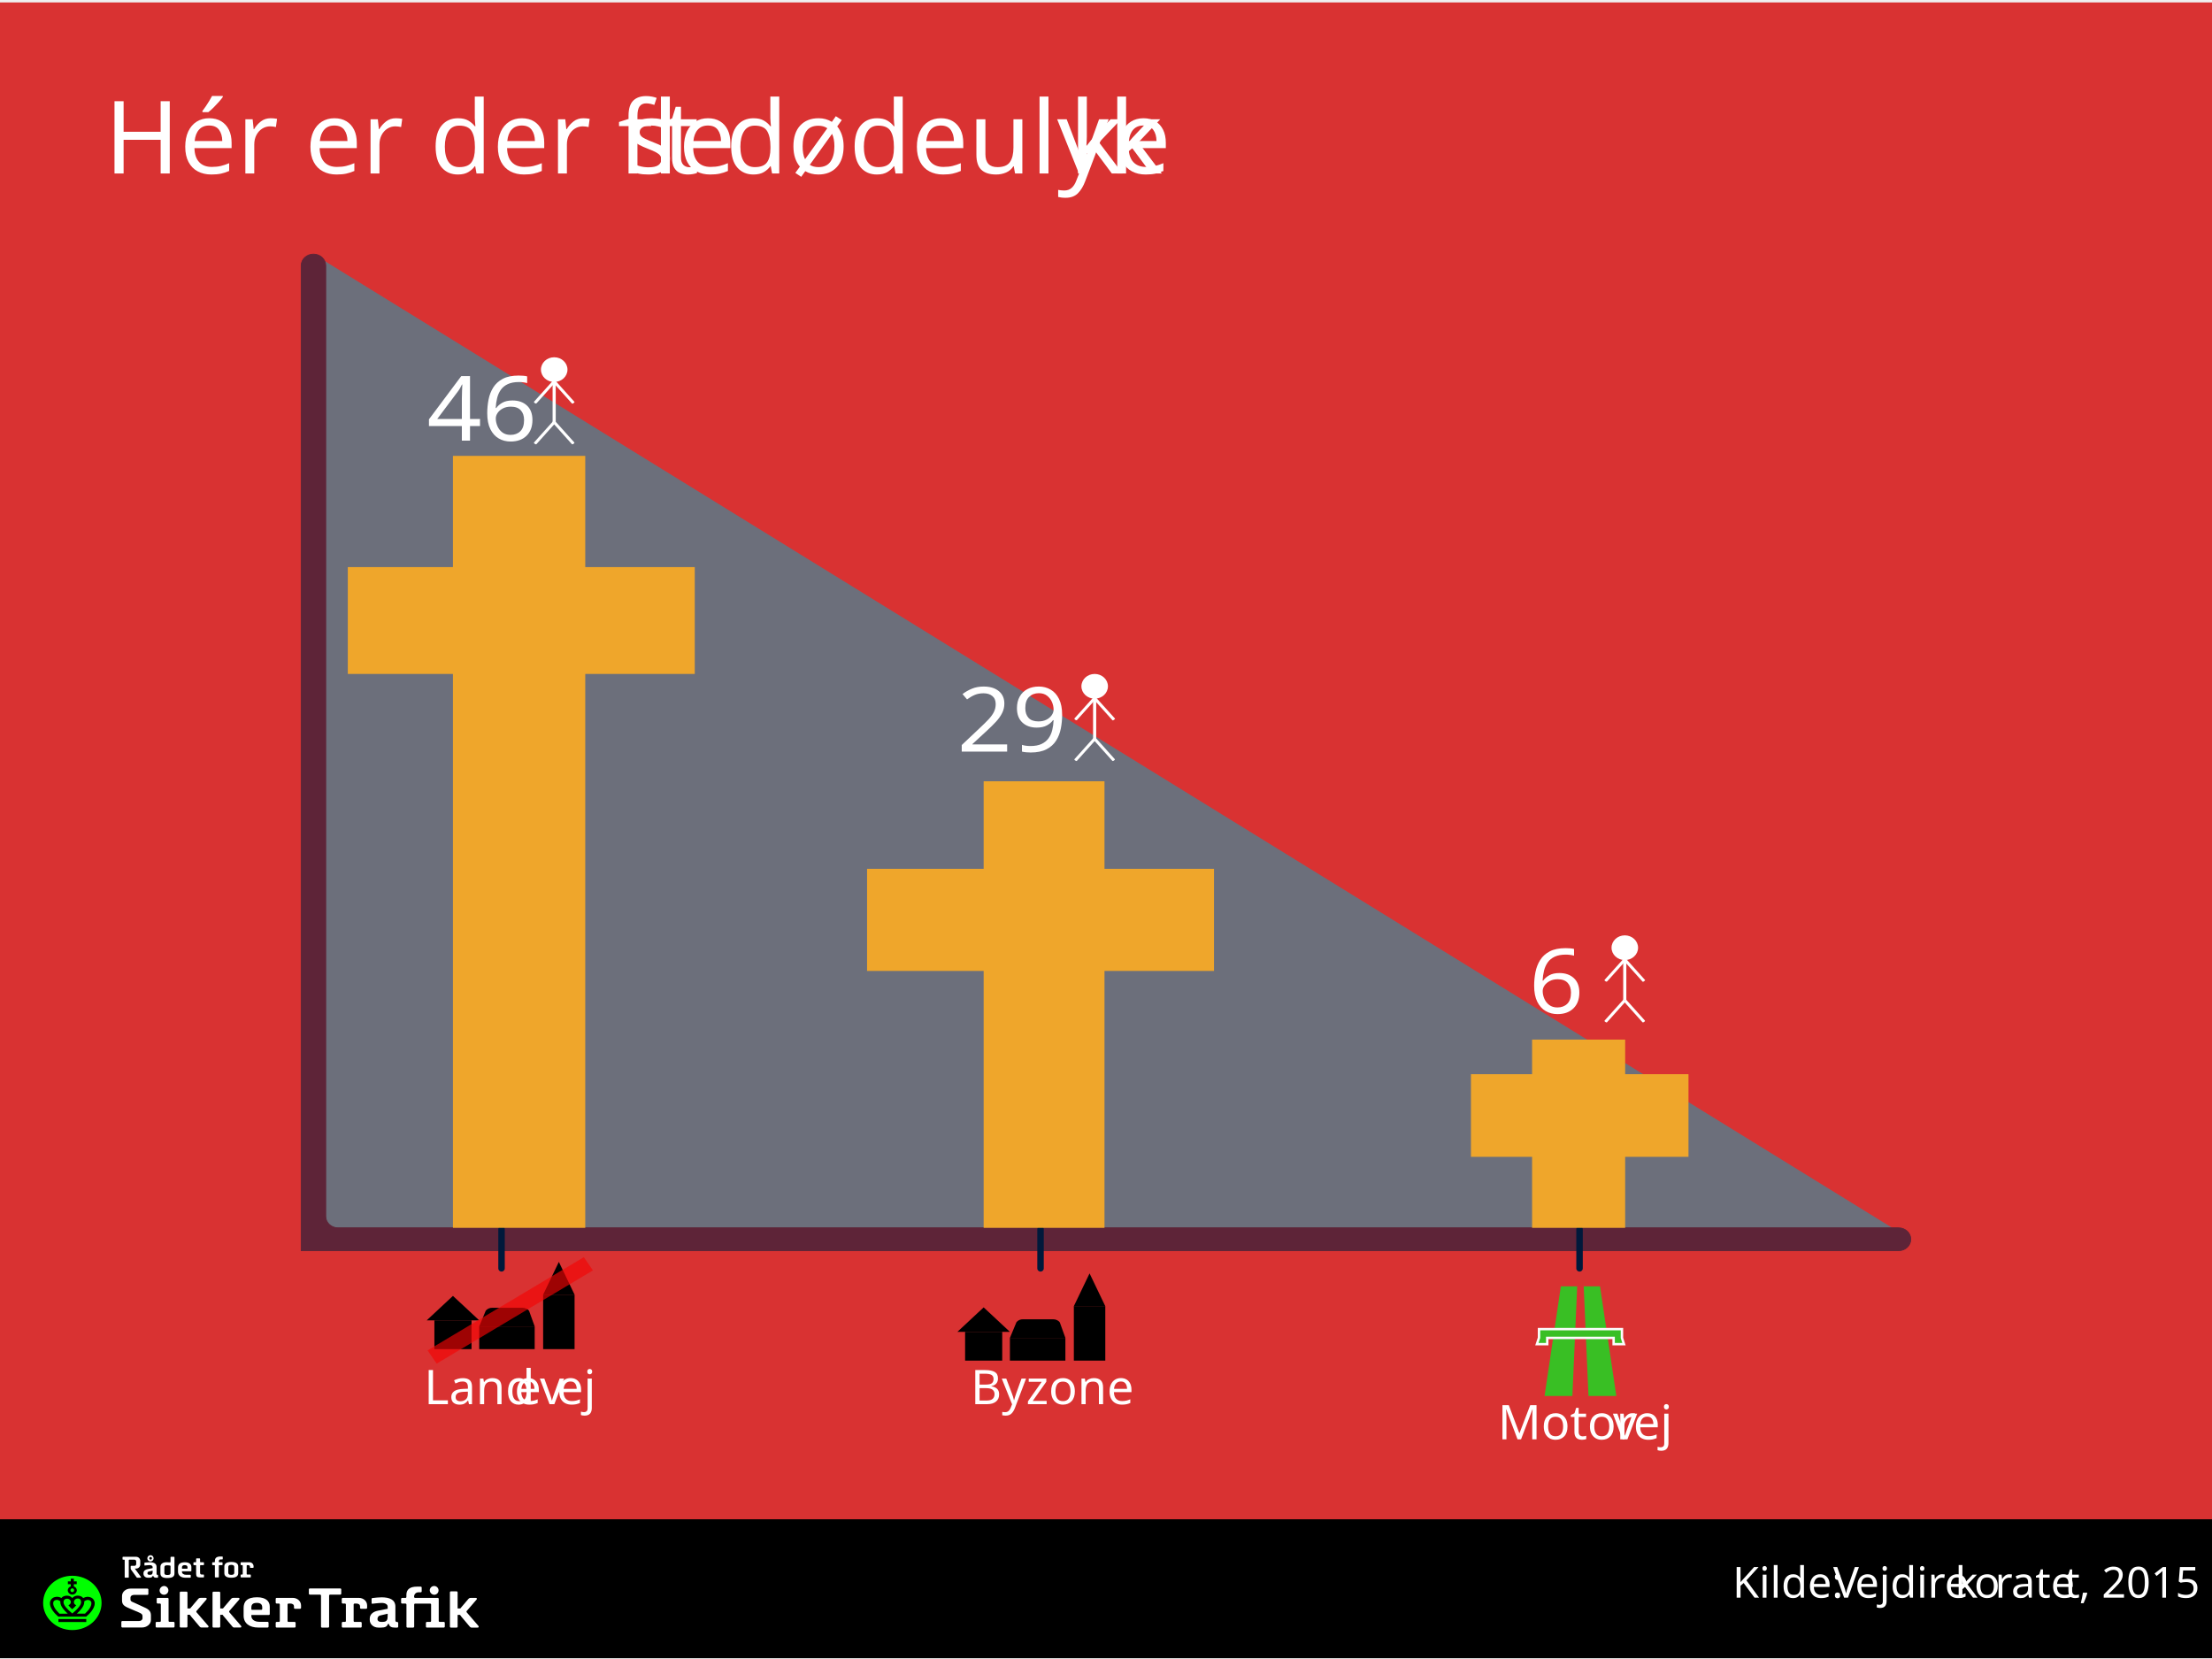
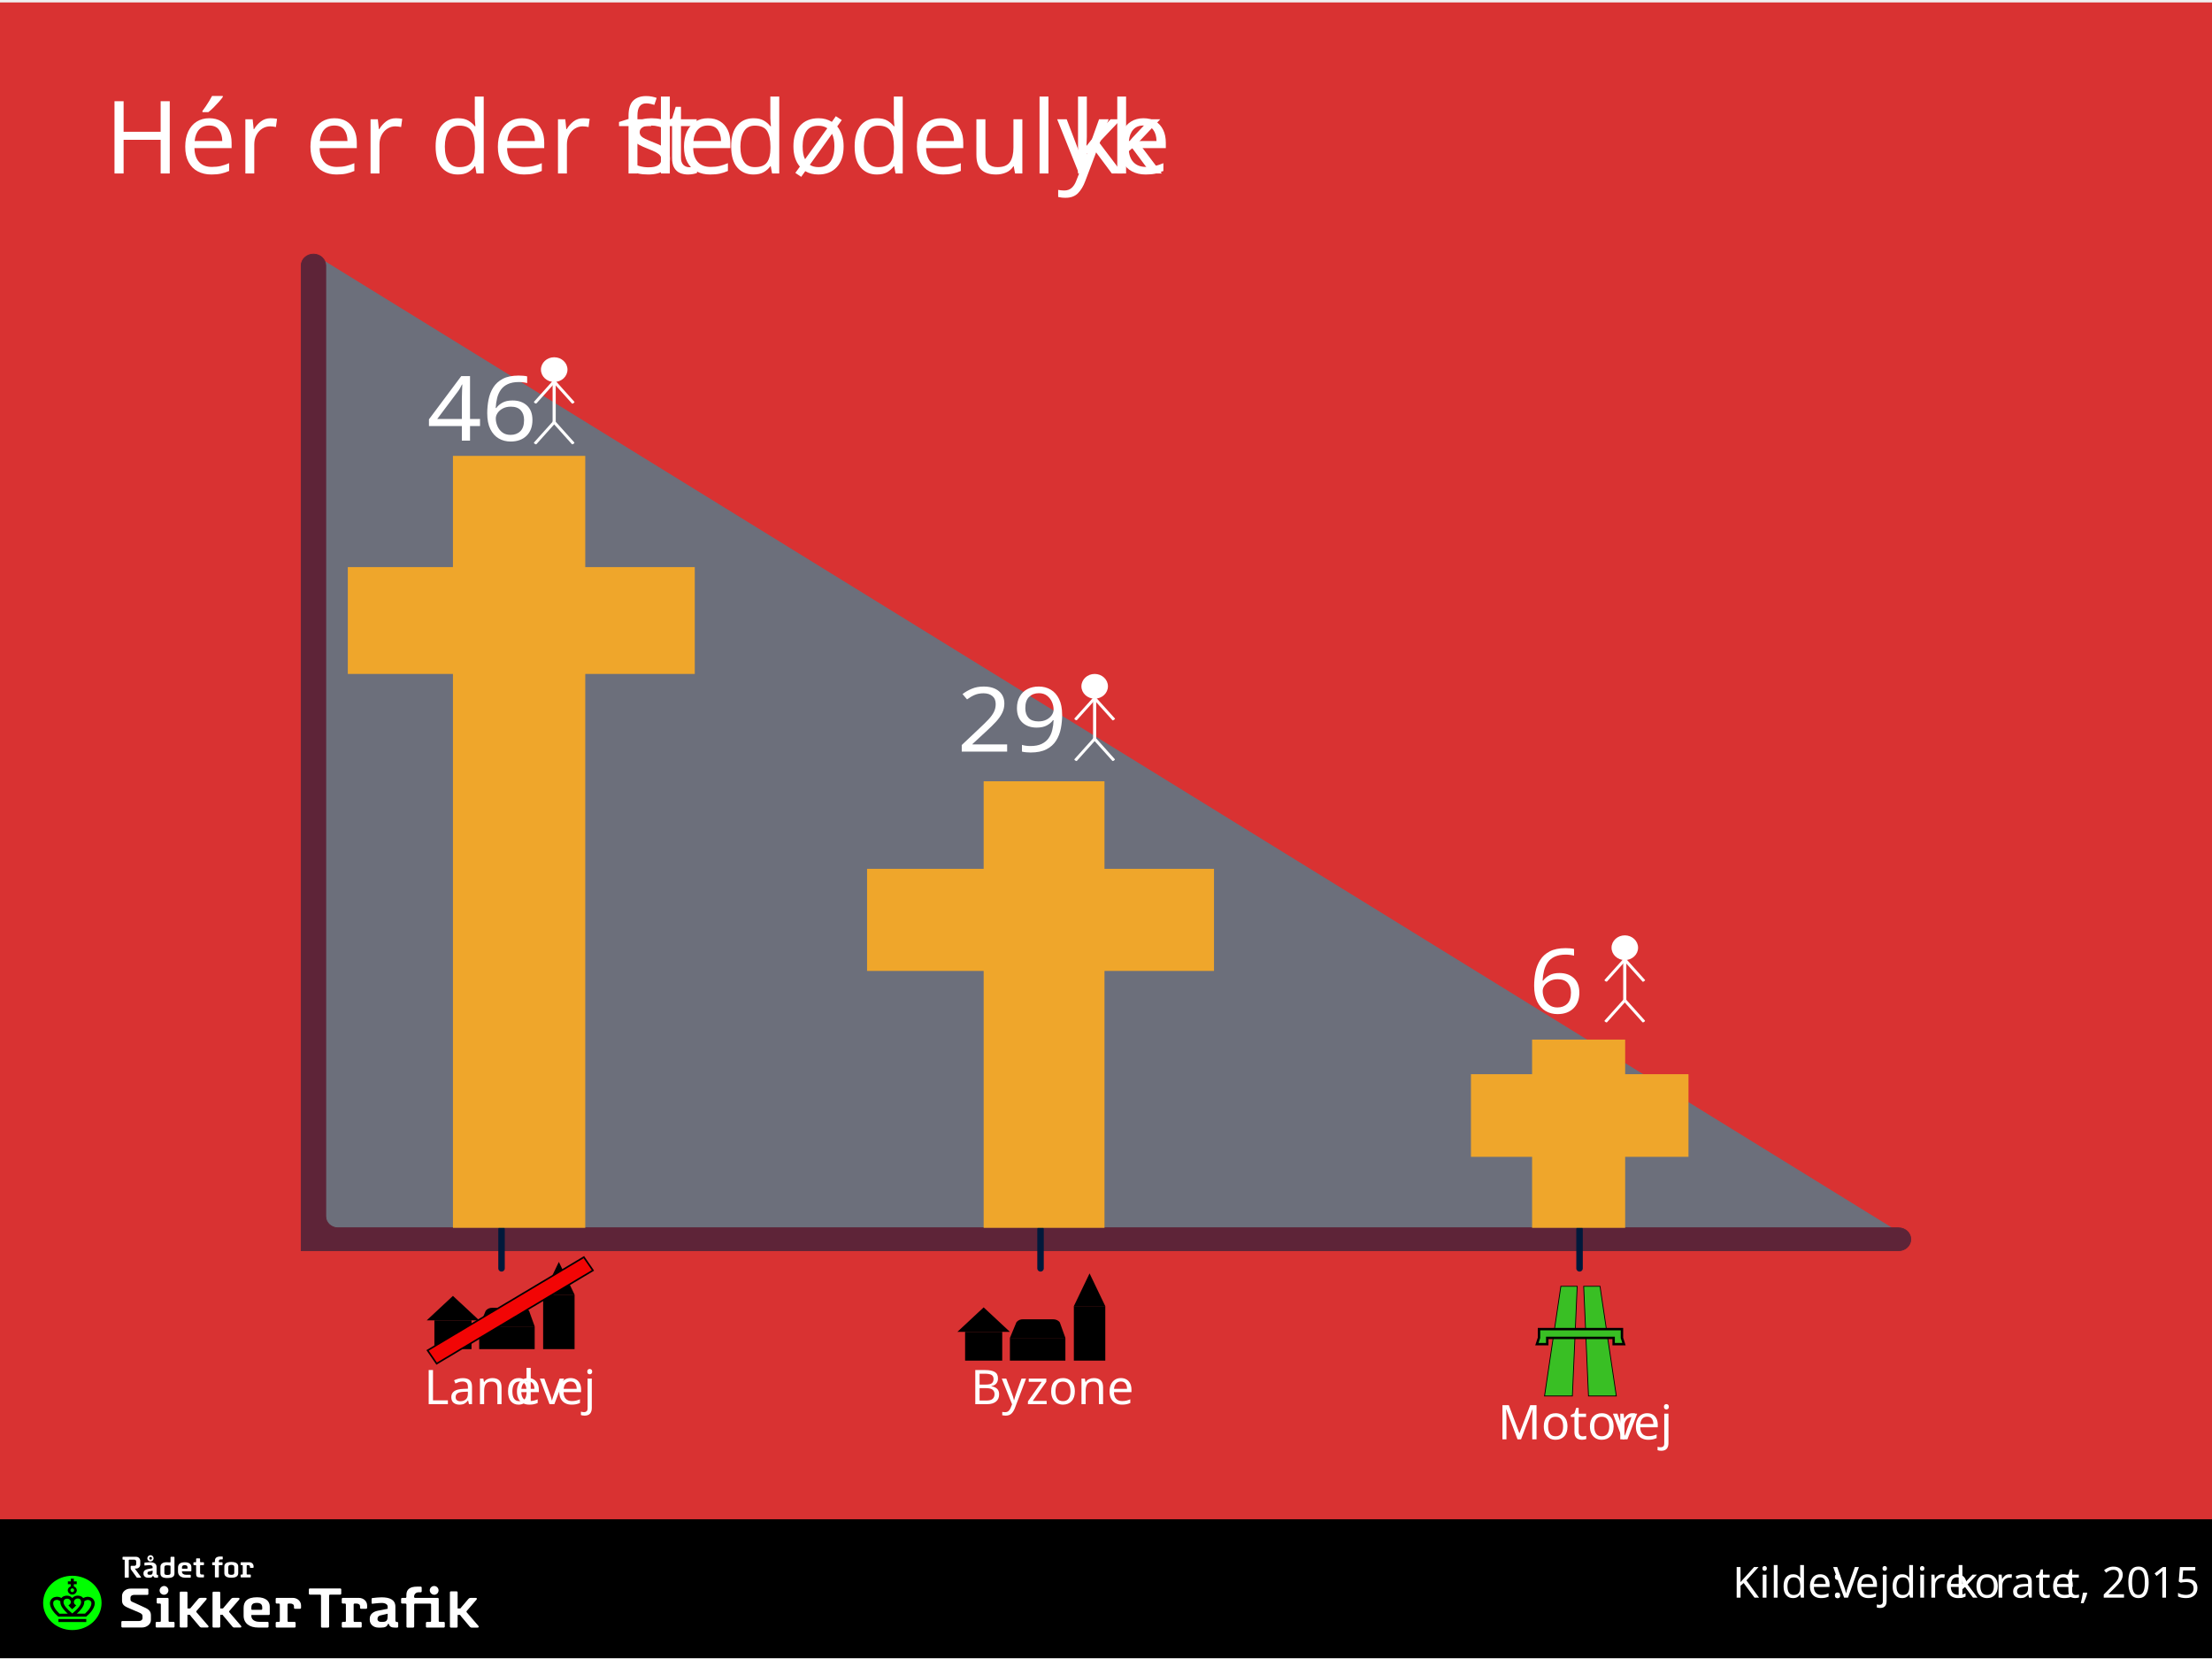
<svg xmlns="http://www.w3.org/2000/svg" viewBox="0 0 2732 2048">
  <defs>
-     <style>.cls-1{fill:lime;fill-rule:evenodd;}.cls-13,.cls-2,.cls-20,.cls-21,.cls-4{fill:#fff;}.cls-3{fill:#d93232;}.cls-4{font-size:125px;}.cls-13,.cls-20,.cls-21,.cls-4{font-family:Safety;}.cls-5{letter-spacing:-0.02em;}.cls-6{letter-spacing:0em;}.cls-7{letter-spacing:-0.02em;}.cls-8{opacity:0.57;}.cls-9{fill:#00abc3;opacity:0.88;}.cls-10,.cls-11{fill:#00193b;stroke:#00193b;}.cls-10,.cls-18{stroke-miterlimit:10;}.cls-11{stroke-linecap:round;stroke-linejoin:round;stroke-width:8px;}.cls-12{fill:#f20505;opacity:0.65;}.cls-13{font-size:53px;}.cls-14{letter-spacing:-0.02em;}.cls-15{letter-spacing:-0.01em;}.cls-16{letter-spacing:0.02em;}.cls-17,.cls-18{fill:#39bf24;}.cls-18{stroke:#fcfcfc;stroke-width:3px;}.cls-19{fill:#efa62b;}.cls-20{font-size:111px;}.cls-21{font-size:59px;}</style>
+     <style>.cls-1{fill:lime;fill-rule:evenodd;}.cls-13,.cls-2,.cls-20,.cls-21,.cls-4{fill:#fff;}.cls-3{fill:#d93232;}.cls-4{font-size:125px;}.cls-13,.cls-20,.cls-21,.cls-4{font-family:Safety;}.cls-5{letter-spacing:-0.02em;}.cls-6{letter-spacing:0em;}.cls-7{letter-spacing:-0.02em;}.cls-8{opacity:0.57;}.cls-9{fill:#00abc3;opacity:0.88;}.cls-10,.cls-11{fill:#00193b;stroke:#00193b;}.cls-10,.cls-12,.cls-17,.cls-18{stroke-miterlimit:10;}.cls-11{stroke-linecap:round;stroke-linejoin:round;stroke-width:8px;}.cls-12{fill:#f20505;stroke-width:2px;}.cls-12,.cls-17,.cls-18{stroke:#000;}.cls-13{font-size:53px;}.cls-14{letter-spacing:-0.02em;}.cls-15{letter-spacing:-0.01em;}.cls-16{letter-spacing:0.02em;}.cls-17,.cls-18{fill:#39bf24;}.cls-18{stroke-width:3px;}.cls-19{fill:#efa62b;}.cls-20{font-size:111px;}.cls-21{font-size:59px;}</style>
  </defs>
  <g id="Lag_6" data-name="Lag 6">
    <rect y="1875.5" width="2732" height="172.5" />
    <path class="cls-1" d="M125.45,1980c-.17,18.53-16.46,33.42-36.4,33.26s-36-15.29-35.79-33.82S69.72,1946,89.65,1946.2,125.61,1961.49,125.45,1980ZM94.9,1964.26a5.65,5.65,0,0,1-11.26,0,5.27,5.27,0,0,1,3.77-4.92v-2.72H83.84v-3.51h3.57v-3.31h3.78v3.31h3.57v3.51H91.19v2.74A5.25,5.25,0,0,1,94.9,1964.26Zm-3.35,0a2.29,2.29,0,1,0-2.28,2.11A2.2,2.2,0,0,0,91.55,1964.26Zm15,35.34H72.16v3.7h34.38Zm-.18-4.59.09,1.69H72.06v0H72c-4.19-3.45-10.65-10.58-10.32-16.86a7.81,7.81,0,0,1,6-7.31,10.29,10.29,0,0,1,8.2,1.13,7.09,7.09,0,0,1,3.8-2.44c3.15-1,7.37-.37,9.54,2.52a9.22,9.22,0,0,1,9.52-2.59,7.28,7.28,0,0,1,4,2.59c3.53-1.84,5.89-1.8,8.38-1.12A7.8,7.8,0,0,1,117,1980C117.24,1986.28,110.69,1993.3,106.45,1996.7ZM83.71,1993c-4.09-3.66-9.19-9.12-9.19-14.18,0-.39,0-.77,0-1.14-2.71-1.83-4.07-1.91-5.8-1.48a3.65,3.65,0,0,0-3,3.85c-.11,3.13,2,7.41,7.72,13Zm16.44-14.18c0-2.51-1.17-4.51-4-4.51a4.61,4.61,0,0,0-4.88,4.24.62.62,0,0,0,0,.13,3.81,3.81,0,0,0,2.91,3.84,27.12,27.12,0,0,1-4.92,4.89c-.15.13,0,.13-.18,0a23.93,23.93,0,0,1-4.6-4.9,4,4,0,0,0,3-3.83v0h0a4,4,0,0,0-.41-1.72h0c0-.1-.11-.2-.17-.3l-.06-.09a1.37,1.37,0,0,0-.13-.2,3,3,0,0,0-.22-.28,4.6,4.6,0,0,0-3.17-1.57h-.17a5.89,5.89,0,0,0-2.08.26,3.6,3.6,0,0,0-2.5,2.92,3.75,3.75,0,0,0-.14,1,3.57,3.57,0,0,0,.06.65c.34,3.31,4,7.82,10.8,13.42C96.5,1986.86,100.15,1982.18,100.15,1978.83Zm12.72,1.34a3.65,3.65,0,0,0-2.92-3.88c-1.73-.45-3.1-.39-5.88,1.45,0,.35,0,.72,0,1.09,0,5.06-5.1,10.52-9.18,14.18H105C110.77,1987.55,112.93,1983.3,112.87,1980.17Z" />
    <path class="cls-2" d="M171.64,2002.08c2.47,0,4.36-1.36,4.36-3.51V1996c0-2.14-1.23-3.15-4.61-4.58l-10.22-4.36c-6.59-2.78-10.46-4.43-10.46-10.22v-5.65c0-5.08,4.61-9.15,10.46-9.15h20.76a1.22,1.22,0,0,1,1.32,1.14v5.5a1.22,1.22,0,0,1-1.32,1.14H165.52c-2.47,0-4.37,1.36-4.37,3.51v2.15c0,2.29,1.93,2.86,4.82,4.07l9.49,4.36c7.42,3.15,10.95,5.3,10.95,11.16v5.86c0,5.08-5.22,9.16-11.07,9.16H151.2a1.23,1.23,0,0,1-1.32-1.15v-5.72a1.23,1.23,0,0,1,1.32-1.14Z" />
    <path class="cls-2" d="M208.21,2001.92a1.17,1.17,0,0,0,1.21,1.21h4.86a1.24,1.24,0,0,1,1.3,1.2v4.59a1.23,1.23,0,0,1-1.29,1.21H193.55a1.23,1.23,0,0,1-1.29-1.2v-4.59a1.23,1.23,0,0,1,1.29-1.2h3.89a1.17,1.17,0,0,0,1.21-1.21v-20.23a1.17,1.17,0,0,0-1.22-1.21h-2.59a1.23,1.23,0,0,1-1.29-1.2v-4.59a1.24,1.24,0,0,1,1.29-1.21h12.06a1.24,1.24,0,0,1,1.3,1.21Zm-5.34-43.11a5.43,5.43,0,1,1-5.75,5.42A5.77,5.77,0,0,1,202.87,1958.81Z" />
    <path class="cls-2" d="M333.19,1993.44a1.17,1.17,0,0,1-1.22,1.2H310.44v1.12c0,4.52,4.12,7.31,9.95,7.31h10a1.24,1.24,0,0,1,1.3,1.2v4.66a1.24,1.24,0,0,1-1.3,1.21H318.69c-10.2,0-17.81-5-17.81-14.75V1986c0-7.45,3.73-13.25,16.68-13.25,11.09,0,15.63,5.2,15.63,11.52Zm-22.75-6.17c0,.67.24,1,1.05,1h11.17a1.17,1.17,0,0,0,1.22-1.2v-1.66c0-3.39-1.54-5.72-6.64-5.72-5.67,0-6.8,2.56-6.8,5.87Z" />
    <path class="cls-2" d="M345.59,1981.7a1.16,1.16,0,0,0-1.21-1.2h-2.59a1.24,1.24,0,0,1-1.29-1.2v-4.59a1.24,1.24,0,0,1,1.29-1.21h19.76c5.75,0,10.27,4.07,10.27,9.41v2.86a1.23,1.23,0,0,1-1.29,1.2H364.3a1.17,1.17,0,0,1-1.22-1.2V1984c0-2.25-1.86-3.46-4.29-3.46h-2.42a1.16,1.16,0,0,0-1.22,1.2v20.24a1.17,1.17,0,0,0,1.21,1.21h7.45a1.23,1.23,0,0,1,1.29,1.2v4.59a1.23,1.23,0,0,1-1.29,1.2h-22a1.24,1.24,0,0,1-1.3-1.21v-4.58a1.23,1.23,0,0,1,1.29-1.21h2.59a1.16,1.16,0,0,0,1.21-1.2Z" />
    <path class="cls-2" d="M427.2,1981.71a1.16,1.16,0,0,0-1.21-1.2H423.4a1.24,1.24,0,0,1-1.29-1.21v-4.58a1.24,1.24,0,0,1,1.29-1.21h19.76c5.75,0,10.27,4.06,10.27,9.41v2.86a1.23,1.23,0,0,1-1.29,1.2h-6.23a1.17,1.17,0,0,1-1.22-1.2V1984c0-2.25-1.86-3.46-4.29-3.46H438a1.16,1.16,0,0,0-1.22,1.2V2002a1.17,1.17,0,0,0,1.22,1.21h7.45a1.23,1.23,0,0,1,1.29,1.2V2009a1.23,1.23,0,0,1-1.29,1.2h-22a1.24,1.24,0,0,1-1.3-1.21v-4.59a1.23,1.23,0,0,1,1.29-1.2H426a1.16,1.16,0,0,0,1.21-1.2Z" />
    <path class="cls-2" d="M478.8,1984.27c0-2.78-3.16-4.51-7.29-4.51s-11.17,1-11.74,1-.81-.23-.81-.83v-5c0-.46,0-1.06.89-1.2a103.85,103.85,0,0,1,11.41-.91c9.56,0,17.08,2.64,17.08,11.59v16.86a1.77,1.77,0,0,0,1.86,2h.32a1.24,1.24,0,0,1,1.3,1.2V2009a1.24,1.24,0,0,1-1.3,1.21h-2.91c-4.29,0-6.32-1.21-7.21-4.06-.16-.46-.4-.6-.64-.6a.75.75,0,0,0-.74.52c-1.21,2.86-3.23,4.14-8.34,4.14h-3.31c-6.16,0-10.69-4.14-10.69-9.48v-1.58c0-5.57,4.46-8.73,10.28-9.86l11.83-2.33Zm-6.16,18.89c5.5,0,6.16-2.86,6.16-7.6v-2.48l-9.07,2.1a4.15,4.15,0,0,0-3.48,4v.75c0,2,1.85,3.24,4.29,3.24Z" />
    <path class="cls-2" d="M536.54,1969.69a5.43,5.43,0,1,0-5.75-5.42A5.76,5.76,0,0,0,536.54,1969.69Z" />
    <path class="cls-2" d="M547.94,2003.17h-4.86a1.17,1.17,0,0,1-1.21-1.21v-27.23a1.23,1.23,0,0,0-1.29-1.21H512.74a1.24,1.24,0,0,1-1.29-1.2v-.68a5.24,5.24,0,0,1,5.42-5h2.67a1.24,1.24,0,0,0,1.29-1.2v-4.67a1.17,1.17,0,0,0-1.21-1.13h-4.69c-8,0-13,2.93-13,10.16v2.63a1.18,1.18,0,0,1-1.22,1.13h-4a1.26,1.26,0,0,0-1.3,1.21v4.58a1.25,1.25,0,0,0,1.3,1.2h4a1.25,1.25,0,0,1,1.3,1.2V2009a1.26,1.26,0,0,0,1.3,1.21h6.95a1.26,1.26,0,0,0,1.3-1.21v-27.31a1.17,1.17,0,0,1,1.22-1.12h18.45a1.17,1.17,0,0,1,1.21,1.21V2002a1.17,1.17,0,0,1-1.21,1.21h-3.89a1.23,1.23,0,0,0-1.3,1.2V2009a1.23,1.23,0,0,0,1.3,1.2h20.72a1.24,1.24,0,0,0,1.3-1.21v-4.59A1.24,1.24,0,0,0,547.94,2003.17Z" />
    <path class="cls-2" d="M243,1991.62a1.41,1.41,0,0,1,0-2.26l11.74-13.62a2.08,2.08,0,0,0,.56-1.27c0-.61-.56-1-1.45-1h-5.83c-1.95,0-2.51.45-3.89,2.11L235.34,1986a6.26,6.26,0,0,0-.46.59h-3.34V1967a1.23,1.23,0,0,0-1.29-1.2H223.2A1.17,1.17,0,0,0,222,1967v41.88a1.17,1.17,0,0,0,1.22,1.21h7a1.24,1.24,0,0,0,1.3-1.21v-14.53h2.93a13.9,13.9,0,0,0,1.77,2.35l10.27,12.18a3.07,3.07,0,0,0,2.92,1.21h6.72c.89,0,1.46-.37,1.46-1a2.13,2.13,0,0,0-.57-1.27Z" />
    <path class="cls-2" d="M283.54,1991.63a1.88,1.88,0,0,1-.57-1.13,1.85,1.85,0,0,1,.57-1.13l11.74-13.62a2.13,2.13,0,0,0,.56-1.28c0-.6-.56-1-1.45-1h-5.83c-1.94,0-2.51.46-3.89,2.11L275.85,1986c-.17.2-.33.39-.47.59H272v-19.52a1.23,1.23,0,0,0-1.29-1.2h-7a1.17,1.17,0,0,0-1.22,1.2v41.87a1.17,1.17,0,0,0,1.22,1.21h7a1.23,1.23,0,0,0,1.3-1.2v-14.54H275a12.61,12.61,0,0,0,1.76,2.35L287,2008.93a3.06,3.06,0,0,0,2.91,1.2h6.72c.89,0,1.46-.38,1.46-1a2.09,2.09,0,0,0-.57-1.28Z" />
    <path class="cls-2" d="M590.7,2007.92l-14-16.26a1.41,1.41,0,0,1,0-2.26l11.74-13.62a2.11,2.11,0,0,0,.57-1.27c0-.61-.57-1-1.46-1h-5.83c-1.94,0-2.51.45-3.89,2.11L569,1986a6.39,6.39,0,0,0-.47.59H565.2v-19.92a1.23,1.23,0,0,0-1.29-1.2h-7a1.16,1.16,0,0,0-1.22,1.2V2009a1.17,1.17,0,0,0,1.21,1.21h7a1.24,1.24,0,0,0,1.3-1.21v-14.53h2.94a13.71,13.71,0,0,0,1.75,2.35L580.18,2009a3.05,3.05,0,0,0,2.91,1.21h6.72c.89,0,1.46-.37,1.46-1A2.07,2.07,0,0,0,590.7,2007.92Z" />
    <path class="cls-2" d="M396.47,1970.72a1.18,1.18,0,0,0-1.23-1.22H382.78a1.25,1.25,0,0,1-1.31-1.22v-5.23a1.25,1.25,0,0,1,1.31-1.22h37.39a1.25,1.25,0,0,1,1.31,1.22v5.23a1.25,1.25,0,0,1-1.31,1.22H407.7a1.18,1.18,0,0,0-1.22,1.22V2009a1.26,1.26,0,0,1-1.32,1.22H397.7a1.18,1.18,0,0,1-1.23-1.22Z" />
    <path class="cls-2" d="M188.51,1935.36c0-1.42-1.61-2.31-3.71-2.31s-5.71.5-6,.5-.41-.11-.41-.42v-2.57c0-.23,0-.54.45-.62a54.36,54.36,0,0,1,5.83-.46c4.88,0,8.72,1.35,8.72,5.92v8.6a.91.91,0,0,0,1,1h.17a.63.63,0,0,1,.66.62V1948a.62.62,0,0,1-.66.61H193c-2.19,0-3.22-.61-3.68-2.07a.6.6,0,0,0-.21-.31c-.29,0-.41.08-.49.27-.62,1.46-1.66,2.11-4.26,2.11h-1.69c-3.15,0-5.46-2.11-5.46-4.84v-.8c0-2.85,2.27-4.46,5.25-5l6-1.18Zm-2.39-14.6a3.89,3.89,0,1,1-4.17,3.88A4,4,0,0,1,186.12,1920.76Zm-.75,24.24c2.82,0,3.14-1.46,3.14-3.88v-1.27l-4.62,1.08a2.11,2.11,0,0,0-1.78,2v.39c0,1,.95,1.65,2.19,1.65Zm.75-18.7a1.66,1.66,0,1,0-1.78-1.66A1.71,1.71,0,0,0,186.12,1926.3Z" />
    <path class="cls-2" d="M210,1929.68a.6.6,0,0,0,.62-.62v-5.68a.6.6,0,0,1,.62-.62h3.6a.62.62,0,0,1,.65.62v19.9c0,4.22-2.93,5.68-9.21,5.68-5.58,0-8.15-1.88-8.15-5.69v-8.1c0-3.57,2.78-5.69,7.69-5.69C207.56,1929.48,208.67,1929.68,210,1929.68Zm-7,6.8v6.26c0,1.57.7,2.46,3.43,2.46h.66c2.81,0,3.51-.89,3.51-2.46v-8.68c0-.47-1.74-.81-3.93-.81C203.46,1933.25,203,1934.17,203,1936.48Z" />
    <path class="cls-2" d="M236.35,1940.05a.6.6,0,0,1-.62.62h-11v.57c0,2.3,2.11,3.73,5.08,3.73h5.13a.63.63,0,0,1,.66.61V1948a.63.63,0,0,1-.66.61h-6c-5.2,0-9.09-2.54-9.09-7.53v-4.81c0-3.79,1.9-6.75,8.52-6.75,5.66,0,8,2.65,8,5.88Zm-11.62-3.15c0,.35.13.54.53.54H231a.6.6,0,0,0,.62-.62V1936c0-1.73-.78-2.92-3.39-2.92-2.89,0-3.47,1.3-3.47,3Z" />
    <path class="cls-2" d="M242.24,1933.72a.6.6,0,0,0-.62-.62h-2.07a.63.63,0,0,1-.66-.61v-2.35a.63.63,0,0,1,.66-.61h2.07a.6.6,0,0,0,.62-.62v-3.57a.6.6,0,0,1,.62-.61h3.6a.63.63,0,0,1,.66.61v3.57a.6.6,0,0,0,.62.62h3.51a.62.62,0,0,1,.66.61v2.35a.62.62,0,0,1-.66.61h-3.51a.6.6,0,0,0-.62.62v8.37c0,2.15.62,2.58,2.27,2.58h1.9a.6.6,0,0,1,.62.61v2.38a.57.57,0,0,1-.62.58h-4.67c-3.22,0-4.38-1.27-4.38-4.42Z" />
    <path class="cls-2" d="M265.43,1927.61c0-3.69,2.56-5.18,6.66-5.18h2.39a.57.57,0,0,1,.62.57v2.39a.6.6,0,0,1-.62.61H273c-2.06,0-2.72.65-2.72,2.57v.35a.59.59,0,0,0,.62.61h3.3a.63.63,0,0,1,.66.62v2.34a.63.63,0,0,1-.66.62h-3.3a.59.59,0,0,0-.62.61v13.91a.62.62,0,0,1-.65.61h-3.6a.6.6,0,0,1-.62-.61v-13.91a.6.6,0,0,0-.62-.62h-2.07a.62.62,0,0,1-.66-.61v-2.34a.63.63,0,0,1,.66-.62h2.07a.59.59,0,0,0,.62-.61Z" />
    <path class="cls-2" d="M277.07,1934.84c0-3.23,2.15-5.69,8.6-5.69s8.56,2.46,8.56,5.69v8.1c0,3.27-2.18,5.69-8.55,5.69s-8.6-2.42-8.6-5.69Zm4.88,7.37c0,1.77.66,2.85,3.72,2.85s3.68-1.08,3.68-2.85v-6.64c0-1.73-.7-2.85-3.68-2.85s-3.72,1.12-3.72,2.85Z" />
    <path class="cls-2" d="M299.79,1933.73a.6.6,0,0,0-.62-.62h-1.32a.63.63,0,0,1-.66-.61v-2.35a.63.63,0,0,1,.66-.61h10.08a5,5,0,0,1,5.26,4.8v1.46a.63.63,0,0,1-.67.61h-3.18a.59.59,0,0,1-.62-.61v-.92c0-1.15-1-1.77-2.19-1.77h-1.24a.6.6,0,0,0-.62.62v10.33a.6.6,0,0,0,.63.61h3.8a.63.63,0,0,1,.66.62v2.34a.63.63,0,0,1-.66.62H297.85a.62.62,0,0,1-.66-.61v-2.35a.62.62,0,0,1,.66-.61h1.32a.6.6,0,0,0,.62-.61Z" />
    <path class="cls-2" d="M174,1947.56a1.42,1.42,0,0,1,.2.58c0,.31-.2.46-.58.46h-4a1.06,1.06,0,0,1-1-.61l-6.66-9.23a2.39,2.39,0,0,1-.58-1.61v-2.62a.63.63,0,0,1,.66-.61h4a2.11,2.11,0,0,0,2.19-2.08v-3.42a2.11,2.11,0,0,0-2.19-2.07h-6.37a.59.59,0,0,0-.62.61v21a.63.63,0,0,1-.66.61h-3.77a.59.59,0,0,1-.61-.61v-21a.59.59,0,0,0-.62-.61H152a.63.63,0,0,1-.66-.62v-2.34a.63.63,0,0,1,.66-.62h16a5.07,5.07,0,0,1,5.25,4.92v4.69a5.07,5.07,0,0,1-5.25,4.92h-1.53Z" />
    <rect class="cls-3" y="3" width="2732" height="1873.44" />
    <text class="cls-4" transform="translate(129.29 214.28)">Hér er der fle<tspan class="cls-5" x="643.92" y="0">s</tspan>
      <tspan class="cls-6" x="689.27" y="0">t dødeulyk</tspan>
      <tspan class="cls-7" x="1191.53" y="0">k</tspan>
      <tspan x="1246.46" y="0">e</tspan>
    </text>
    <g id="graf">
      <g class="cls-8">
        <path class="cls-9" d="M2360,1530.6H402.32c-8.38,0-15.16-6.33-15.16-14.13V313.82" />
        <path class="cls-10" d="M2344.84,1544.73H372V328c0-7.81,6.79-14.14,15.16-14.14h0c8.37,0,15.16,6.33,15.16,14.14V1502.33c0,7.81,6.78,14.13,15.15,14.13H2344.84c8.37,0,15.16,6.33,15.16,14.14h0C2360,1538.4,2353.21,1544.73,2344.84,1544.73Z" />
      </g>
      <line class="cls-11" x1="619.43" y1="1518.23" x2="619.43" y2="1566.51" />
      <line class="cls-11" x1="1285.14" y1="1518.23" x2="1285.14" y2="1566.51" />
      <line class="cls-11" x1="1950.86" y1="1518.23" x2="1950.86" y2="1566.51" />
    </g>
    <g id="landeveje">
      <rect x="536.51" y="1630.74" width="45.85" height="35.55" />
      <polygon points="527.01 1630.74 559.43 1600.52 591.85 1630.74 527.01 1630.74" />
      <rect x="670.82" y="1598.98" width="38.83" height="67.3" />
      <polygon points="670.82 1599.01 690.23 1558.54 709.64 1599.01 670.82 1599.01" />
      <rect x="591.85" y="1638.26" width="68.52" height="28.03" />
      <path d="M591.85,1638.26l8.09-19.47a9.93,9.93,0,0,1,7.94-3.55h37.45c3.5,0,6.69,1.54,8.22,4l6.82,19Z" />
      <polygon class="cls-12" points="539.31 1684.21 528.08 1667.85 721.11 1552.68 732.34 1569.05 539.31 1684.21" />
    </g>
    <g id="landeveje-2" data-name="landeveje">
      <rect x="1191.98" y="1644.93" width="45.85" height="35.55" />
      <polygon points="1182.48 1644.93 1214.9 1614.71 1247.32 1644.93 1182.48 1644.93" />
      <rect x="1326.29" y="1613.17" width="38.83" height="67.3" />
      <polygon points="1326.29 1613.2 1345.7 1572.73 1365.11 1613.2 1326.29 1613.2" />
      <rect x="1247.32" y="1652.45" width="68.52" height="28.03" />
      <path d="M1247.32,1652.45l8.09-19.47a9.91,9.91,0,0,1,7.94-3.55h37.45c3.5,0,6.68,1.54,8.22,4l6.82,19Z" />
    </g>
    <text class="cls-13" transform="translate(2139.78 1973.25)">Kilde: <tspan class="cls-14" x="124.35" y="0">V</tspan>
      <tspan x="151.26" y="0">ejdire</tspan>
      <tspan class="cls-15" x="274.83" y="0">k</tspan>
      <tspan x="298.41" y="0">o</tspan>
      <tspan class="cls-14" x="324.11" y="0">r</tspan>
      <tspan x="344.19" y="0">ate</tspan>
      <tspan class="cls-16" x="409.97" y="0">t</tspan>
      <tspan x="427.99" y="0">, 2015</tspan>
    </text>
    <polygon class="cls-17" points="1942.02 1724.17 1907.63 1724.17 1927.79 1588.68 1947.95 1588.68 1942.02 1724.17" />
    <polygon class="cls-17" points="1961.91 1724.17 1996.3 1724.17 1976.14 1588.68 1955.98 1588.68 1961.91 1724.17" />
    <polygon class="cls-18" points="2005.74 1660.15 2003.24 1652.41 2003.24 1652.41 2003.24 1641.58 1900.82 1641.58 1900.82 1652.2 1898.19 1660.15 1910.96 1660.15 1910.96 1652.41 1992.96 1652.41 1992.96 1660.15 2005.74 1660.15" />
    <g id="kors">
      <rect class="cls-19" x="559.43" y="563.03" width="163.41" height="953.43" />
      <rect class="cls-19" x="577.86" y="552.13" width="131.96" height="428.51" transform="translate(-122.55 1410.23) rotate(-90)" />
    </g>
    <g id="kors-2" data-name="kors">
      <rect class="cls-19" x="1214.9" y="964.93" width="149.24" height="551.54" />
      <rect class="cls-19" x="1222.09" y="921.88" width="126.11" height="428.51" transform="translate(149.01 2421.27) rotate(-90)" />
    </g>
    <g id="kors-3" data-name="kors">
      <rect class="cls-19" x="1892.26" y="1283.97" width="114.95" height="232.5" />
      <rect class="cls-19" x="1900.06" y="1243.4" width="102.05" height="268.68" transform="translate(573.34 3328.83) rotate(-90)" />
    </g>
    <text class="cls-20" transform="translate(1888.26 1251.4) scale(1.07 1)">6</text>
    <text class="cls-20" transform="translate(1182.14 928.29) scale(1.07 1)">29</text>
    <text class="cls-20" transform="translate(527.31 544.22) scale(1.07 1)">46</text>
    <g id="stickman">
      <rect class="cls-2" x="682.51" y="471.18" width="3.87" height="50.29" />
      <ellipse class="cls-2" cx="684.5" cy="456.51" rx="16.38" ry="15.27" />
      <path class="cls-2" d="M661.27,548.62l-1.5-1a.78.78,0,0,1-.16-1.2l23.32-26,3,2.09-23.32,26A1.09,1.09,0,0,1,661.27,548.62Z" />
      <path class="cls-2" d="M706.25,548.48l-23.32-26,3-2.09,23.32,26a.78.78,0,0,1-.16,1.2l-1.5,1A1.09,1.09,0,0,1,706.25,548.48Z" />
      <path class="cls-2" d="M661.11,498.22l-1.18-.81a1,1,0,0,1-.2-1.45l23.2-25.83,3,2.09-23.2,25.83A1.3,1.3,0,0,1,661.11,498.22Z" />
      <path class="cls-2" d="M706.4,498.35l-23.47-26.13,3-2.09,23.47,26.13a.6.6,0,0,1-.12.91l-1.88,1.29A.82.82,0,0,1,706.4,498.35Z" />
    </g>
    <g id="stickman-2" data-name="stickman">
      <rect class="cls-2" x="1350.04" y="862.31" width="3.87" height="50.29" />
      <ellipse class="cls-2" cx="1352.02" cy="847.64" rx="16.38" ry="15.27" />
      <path class="cls-2" d="M1328.79,939.76l-1.5-1a.79.79,0,0,1-.16-1.21l23.32-26,3,2.09-23.32,26A1.09,1.09,0,0,1,1328.79,939.76Z" />
      <path class="cls-2" d="M1373.77,939.61l-23.32-26,3-2.09,23.32,26a.79.79,0,0,1-.16,1.21l-1.5,1A1.09,1.09,0,0,1,1373.77,939.61Z" />
      <path class="cls-2" d="M1328.63,889.36l-1.18-.81a1,1,0,0,1-.2-1.46l23.2-25.82,3,2.09-23.19,25.82A1.32,1.32,0,0,1,1328.63,889.36Z" />
      <path class="cls-2" d="M1373.92,889.49l-23.47-26.13,3-2.09L1377,887.4a.59.59,0,0,1-.12.91L1375,889.6A.82.82,0,0,1,1373.92,889.49Z" />
    </g>
    <g id="stickman-3" data-name="stickman">
      <rect class="cls-2" x="2004.79" y="1185.18" width="3.87" height="50.29" />
      <ellipse class="cls-2" cx="2006.77" cy="1170.51" rx="16.38" ry="15.27" />
      <path class="cls-2" d="M1983.54,1262.62l-1.49-1a.78.78,0,0,1-.17-1.2l23.32-26,3,2.09-23.32,26A1.08,1.08,0,0,1,1983.54,1262.62Z" />
      <path class="cls-2" d="M2028.52,1262.47l-23.32-26,3-2.09,23.32,26a.78.78,0,0,1-.16,1.2l-1.5,1A1.08,1.08,0,0,1,2028.52,1262.47Z" />
      <path class="cls-2" d="M1983.38,1212.22l-1.17-.81a.94.94,0,0,1-.2-1.45l23.19-25.83,3,2.09-23.19,25.83A1.32,1.32,0,0,1,1983.38,1212.22Z" />
      <path class="cls-2" d="M2028.67,1212.35l-23.47-26.13,3-2.09,23.47,26.13a.59.59,0,0,1-.12.91l-1.88,1.29A.82.82,0,0,1,2028.67,1212.35Z" />
    </g>
    <text class="cls-21" transform="translate(523.75 1734.25)">Land<tspan class="cls-15" x="111.49" y="0">ev</tspan>
      <tspan x="163.69" y="0">ej</tspan>
    </text>
    <text class="cls-21" transform="translate(1198.84 1734.25)">Byzone</text>
    <text class="cls-21" transform="translate(1849.94 1777.66)">Motor<tspan class="cls-15" x="142.14" y="0">v</tspan>
      <tspan x="167.26" y="0">ej</tspan>
    </text>
  </g>
</svg>
